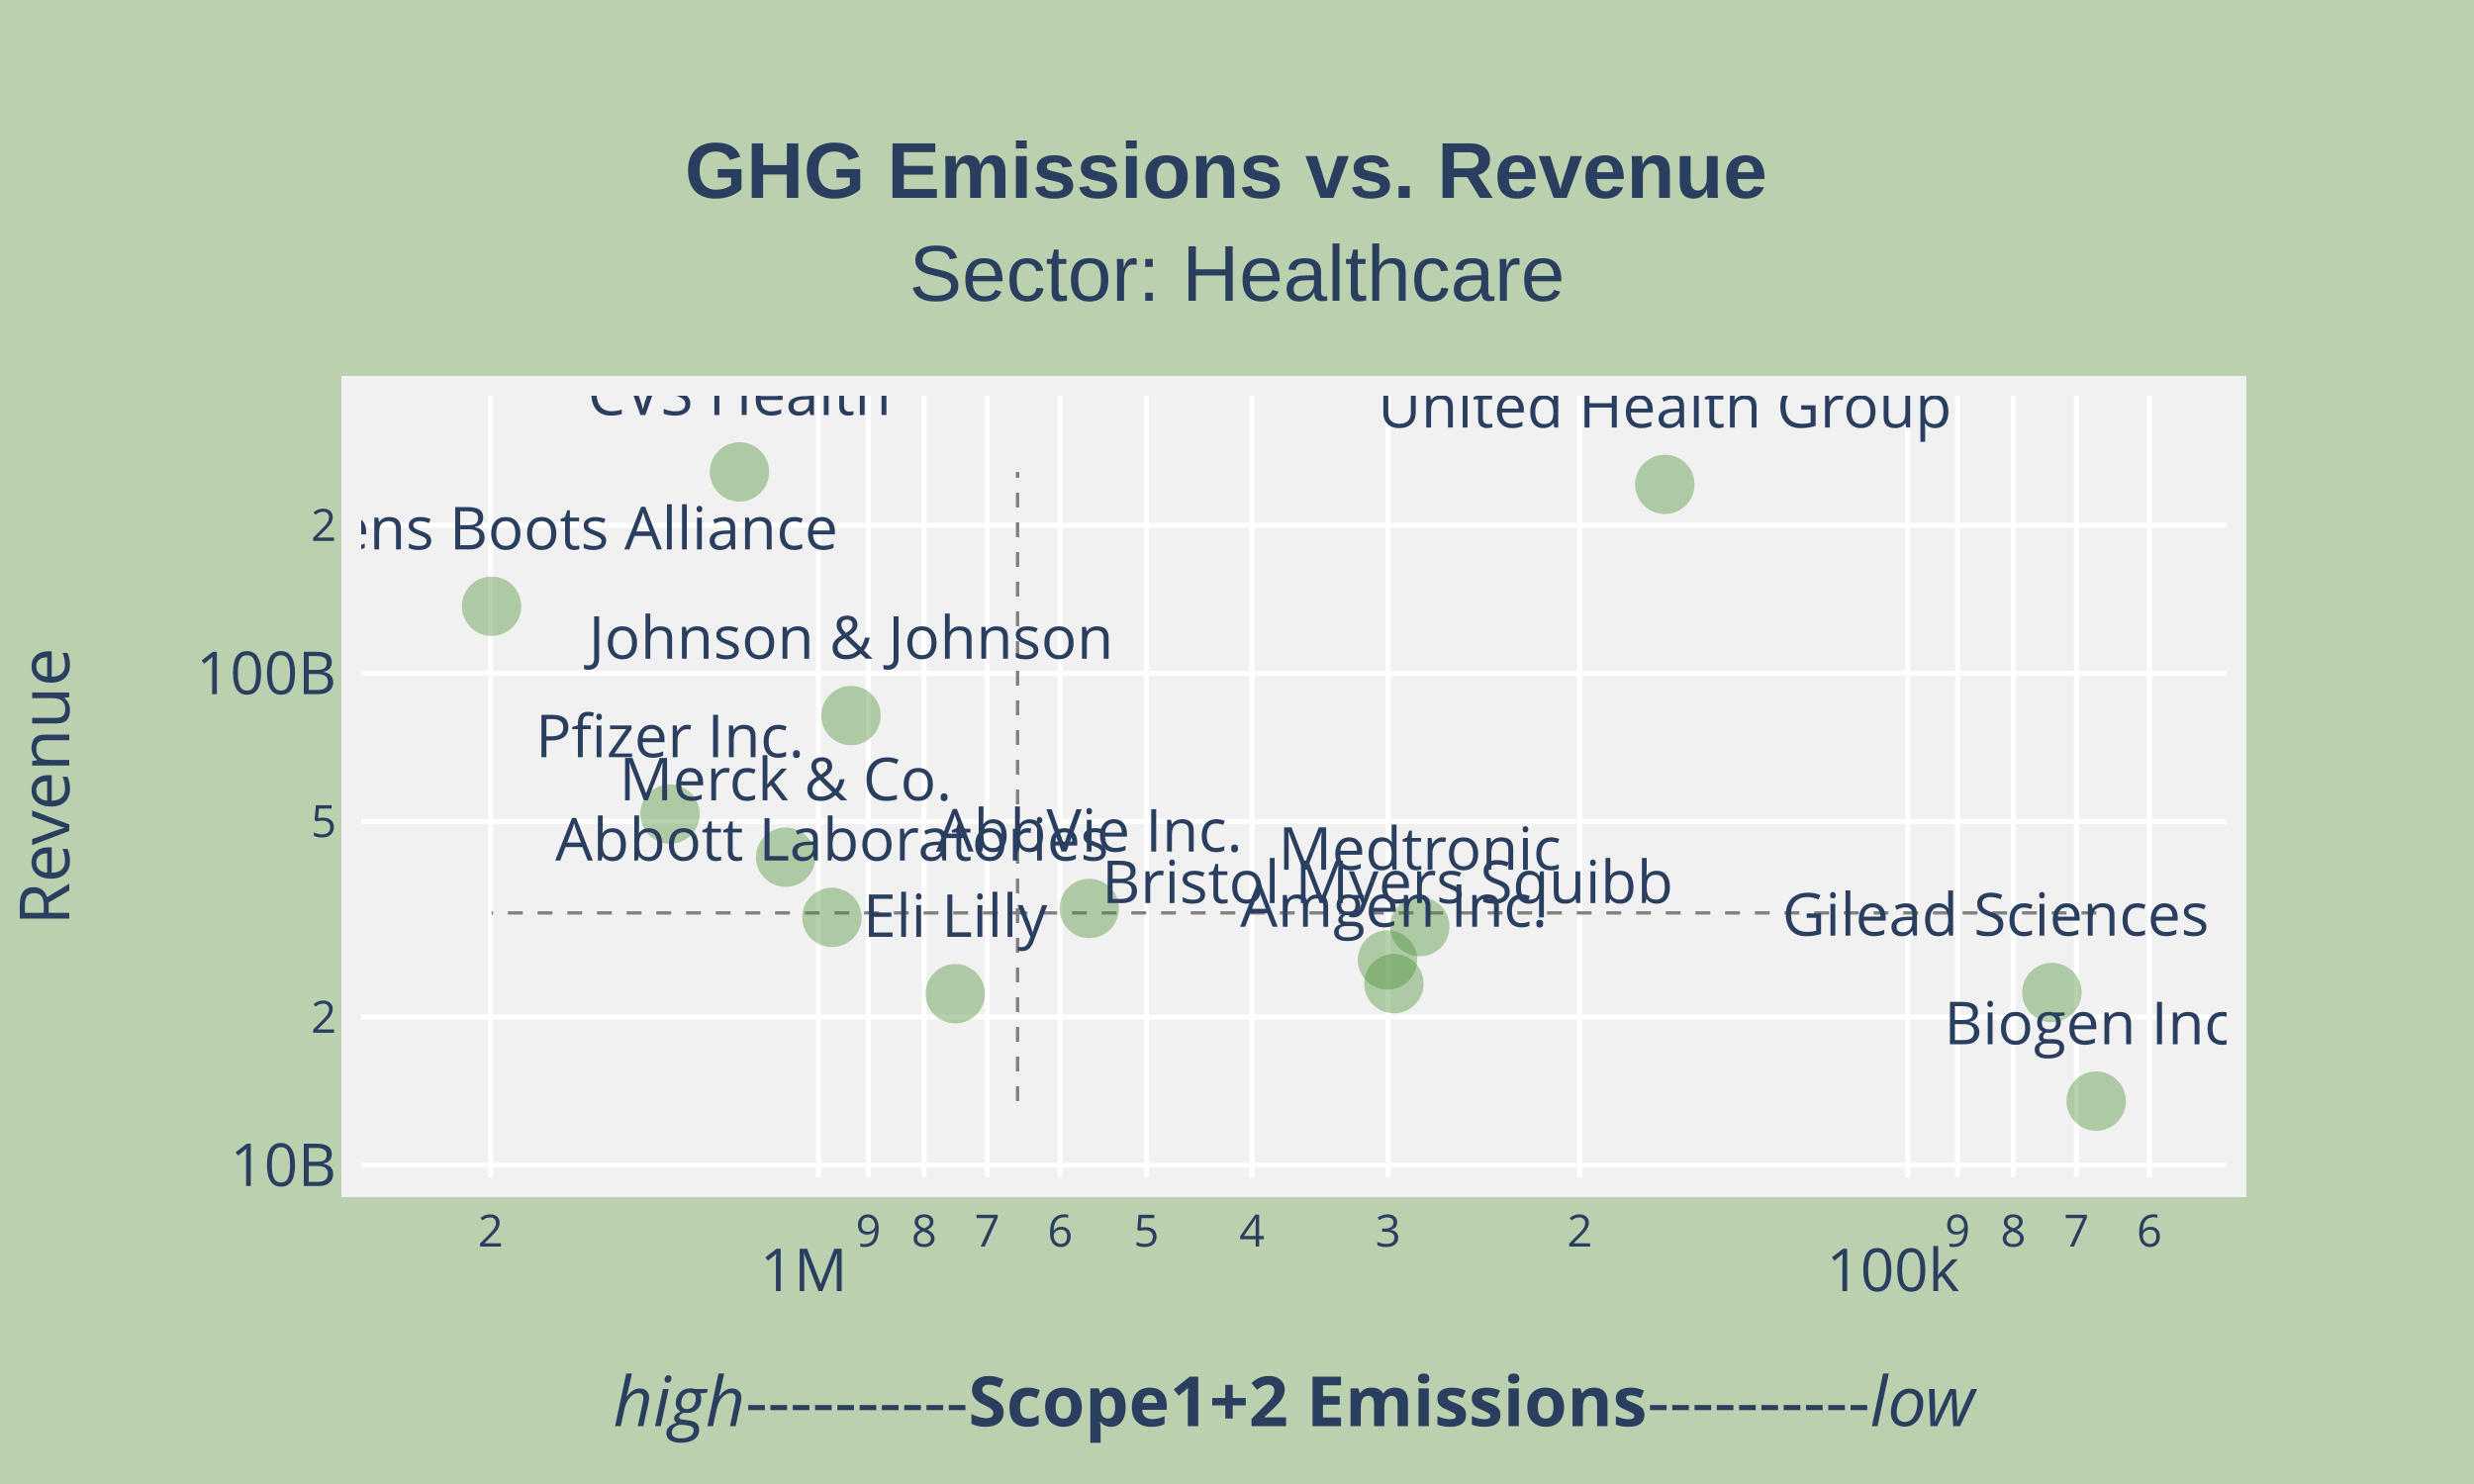
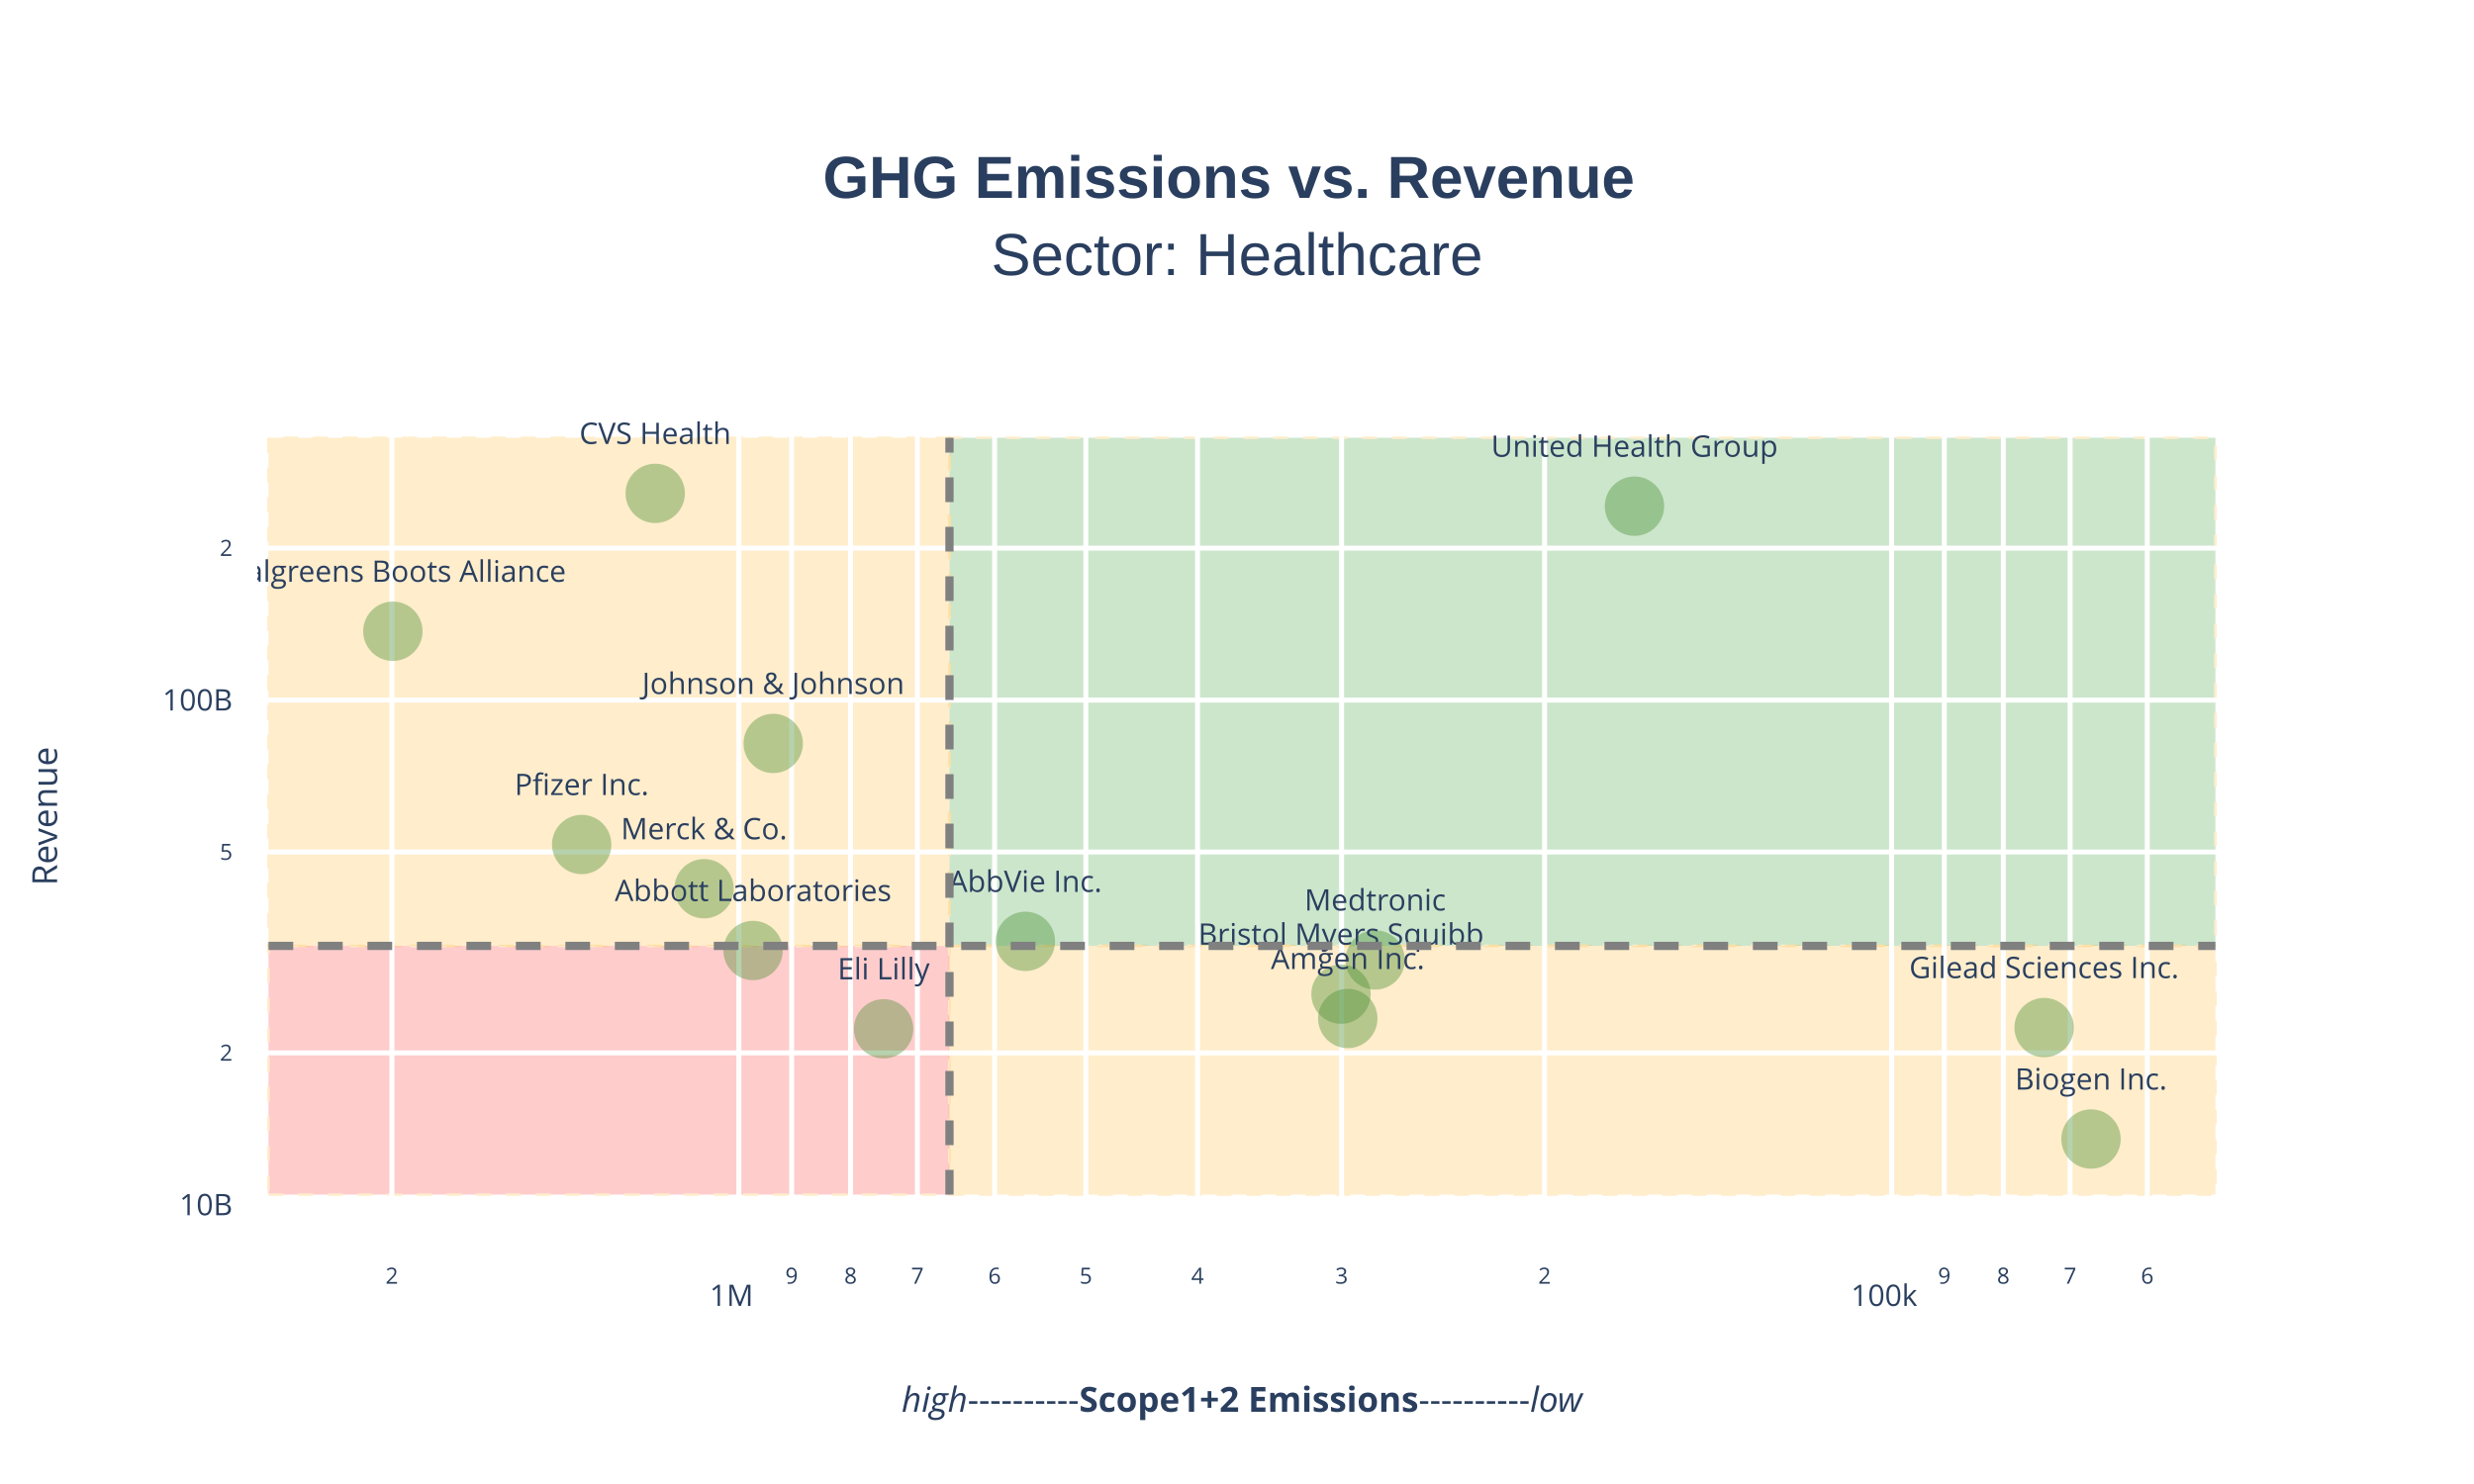
<svg xmlns="http://www.w3.org/2000/svg" class="main-svg" width="1500" height="900" style="" viewBox="0 0 500 300">
-   <rect x="0" y="0" width="500" height="300" style="fill: rgb(186, 208, 175); fill-opacity: 1;" />
-   <defs id="defs-07b531">
+   <rect x="0" y="0" width="500" height="300" style="fill: rgb(255, 255, 255); fill-opacity: 1;" />
+   <defs id="defs-dcdf69">
    <g class="clips">
-       <clipPath id="clip07b531xyplot" class="plotclip">
-         <rect width="377" height="158" />
-       </clipPath>
-       <clipPath class="axesclip" id="clip07b531x">
-         <rect x="73" y="0" width="377" height="300" />
-       </clipPath>
-       <clipPath class="axesclip" id="clip07b531y">
-         <rect x="0" y="80" width="500" height="158" />
-       </clipPath>
-       <clipPath class="axesclip" id="clip07b531xy">
-         <rect x="73" y="80" width="377" height="158" />
+       <clipPath id="clipdcdf69xyplot" class="plotclip">
+         <rect width="398" height="170" />
+       </clipPath>
+       <clipPath class="axesclip" id="clipdcdf69x">
+         <rect x="52" y="0" width="398" height="300" />
+       </clipPath>
+       <clipPath class="axesclip" id="clipdcdf69y">
+         <rect x="0" y="80" width="500" height="170" />
+       </clipPath>
+       <clipPath class="axesclip" id="clipdcdf69xy">
+         <rect x="52" y="80" width="398" height="170" />
      </clipPath>
    </g>
    <g class="gradients" />
    <g class="patterns" />
  </defs>
-   <g class="bglayer">
-     <rect class="bg" x="69" y="76" width="385" height="166" style="fill: rgb(241, 241, 241); fill-opacity: 1; stroke-width: 0;" />
-   </g>
+   <g class="bglayer" />
  <g class="layer-below">
    <g class="imagelayer" />
    <g class="shapelayer" />
  </g>
  <g class="cartesianlayer">
    <g class="subplot xy">
      <g class="layer-subplot">
-         <g class="shapelayer" />
+         <g class="shapelayer">
+           <path data-index="0" fill-rule="evenodd" d="M191.89,191.22H447.74V88.5H191.89Z" clip-path="url(#clipdcdf69xy)" style="opacity: 0.2; stroke: rgb(255, 165, 0); stroke-opacity: 1; fill: rgb(0, 128, 0); fill-opacity: 1; stroke-dasharray: 3px, 3px; stroke-width: 0.5px;" />
+           <path data-index="1" fill-rule="evenodd" d="M54.26,241.5H191.89V191.22H54.26Z" clip-path="url(#clipdcdf69xy)" style="opacity: 0.2; stroke: rgb(255, 165, 0); stroke-opacity: 1; fill: rgb(255, 0, 0); fill-opacity: 1; stroke-dasharray: 3px, 3px; stroke-width: 0.5px;" />
+           <path data-index="2" fill-rule="evenodd" d="M54.26,191.22H191.89V88.5H54.26Z" clip-path="url(#clipdcdf69xy)" style="opacity: 0.2; stroke: rgb(255, 165, 0); stroke-opacity: 1; fill: rgb(255, 165, 0); fill-opacity: 1; stroke-dasharray: 3px, 3px; stroke-width: 0.5px;" />
+           <path data-index="3" fill-rule="evenodd" d="M191.89,241.5H447.74V191.22H191.89Z" clip-path="url(#clipdcdf69xy)" style="opacity: 0.2; stroke: rgb(255, 165, 0); stroke-opacity: 1; fill: rgb(255, 165, 0); fill-opacity: 1; stroke-dasharray: 3px, 3px; stroke-width: 0.5px;" />
+         </g>
        <g class="imagelayer" />
      </g>
      <g class="gridlayer">
        <g class="x">
-           <path class="xgrid crisp" transform="translate(99.16,0)" d="M0,80v158" style="stroke: rgb(255, 255, 255); stroke-opacity: 1; stroke-width: 1px;" />
-           <path class="xgrid crisp" transform="translate(165.43,0)" d="M0,80v158" style="stroke: rgb(255, 255, 255); stroke-opacity: 1; stroke-width: 1px;" />
-           <path class="xgrid crisp" transform="translate(175.5,0)" d="M0,80v158" style="stroke: rgb(255, 255, 255); stroke-opacity: 1; stroke-width: 1px;" />
-           <path class="xgrid crisp" transform="translate(186.76,0)" d="M0,80v158" style="stroke: rgb(255, 255, 255); stroke-opacity: 1; stroke-width: 1px;" />
-           <path class="xgrid crisp" transform="translate(199.52,0)" d="M0,80v158" style="stroke: rgb(255, 255, 255); stroke-opacity: 1; stroke-width: 1px;" />
-           <path class="xgrid crisp" transform="translate(214.26,0)" d="M0,80v158" style="stroke: rgb(255, 255, 255); stroke-opacity: 1; stroke-width: 1px;" />
-           <path class="xgrid crisp" transform="translate(231.69,0)" d="M0,80v158" style="stroke: rgb(255, 255, 255); stroke-opacity: 1; stroke-width: 1px;" />
-           <path class="xgrid crisp" transform="translate(253.03,0)" d="M0,80v158" style="stroke: rgb(255, 255, 255); stroke-opacity: 1; stroke-width: 1px;" />
-           <path class="xgrid crisp" transform="translate(280.53,0)" d="M0,80v158" style="stroke: rgb(255, 255, 255); stroke-opacity: 1; stroke-width: 1px;" />
-           <path class="xgrid crisp" transform="translate(319.29,0)" d="M0,80v158" style="stroke: rgb(255, 255, 255); stroke-opacity: 1; stroke-width: 1px;" />
-           <path class="xgrid crisp" transform="translate(385.56,0)" d="M0,80v158" style="stroke: rgb(255, 255, 255); stroke-opacity: 1; stroke-width: 1px;" />
-           <path class="xgrid crisp" transform="translate(395.63,0)" d="M0,80v158" style="stroke: rgb(255, 255, 255); stroke-opacity: 1; stroke-width: 1px;" />
-           <path class="xgrid crisp" transform="translate(406.89,0)" d="M0,80v158" style="stroke: rgb(255, 255, 255); stroke-opacity: 1; stroke-width: 1px;" />
-           <path class="xgrid crisp" transform="translate(419.66,0)" d="M0,80v158" style="stroke: rgb(255, 255, 255); stroke-opacity: 1; stroke-width: 1px;" />
-           <path class="xgrid crisp" transform="translate(434.39,0)" d="M0,80v158" style="stroke: rgb(255, 255, 255); stroke-opacity: 1; stroke-width: 1px;" />
+           <path class="xgrid crisp" transform="translate(79.2,0)" d="M0,80v170" style="stroke: rgb(255, 255, 255); stroke-opacity: 1; stroke-width: 1px;" />
+           <path class="xgrid crisp" transform="translate(149.33,0)" d="M0,80v170" style="stroke: rgb(255, 255, 255); stroke-opacity: 1; stroke-width: 1px;" />
+           <path class="xgrid crisp" transform="translate(159.99,0)" d="M0,80v170" style="stroke: rgb(255, 255, 255); stroke-opacity: 1; stroke-width: 1px;" />
+           <path class="xgrid crisp" transform="translate(171.9,0)" d="M0,80v170" style="stroke: rgb(255, 255, 255); stroke-opacity: 1; stroke-width: 1px;" />
+           <path class="xgrid crisp" transform="translate(185.41,0)" d="M0,80v170" style="stroke: rgb(255, 255, 255); stroke-opacity: 1; stroke-width: 1px;" />
+           <path class="xgrid crisp" transform="translate(201.01,0)" d="M0,80v170" style="stroke: rgb(255, 255, 255); stroke-opacity: 1; stroke-width: 1px;" />
+           <path class="xgrid crisp" transform="translate(219.45,0)" d="M0,80v170" style="stroke: rgb(255, 255, 255); stroke-opacity: 1; stroke-width: 1px;" />
+           <path class="xgrid crisp" transform="translate(242.03,0)" d="M0,80v170" style="stroke: rgb(255, 255, 255); stroke-opacity: 1; stroke-width: 1px;" />
+           <path class="xgrid crisp" transform="translate(271.14,0)" d="M0,80v170" style="stroke: rgb(255, 255, 255); stroke-opacity: 1; stroke-width: 1px;" />
+           <path class="xgrid crisp" transform="translate(312.16,0)" d="M0,80v170" style="stroke: rgb(255, 255, 255); stroke-opacity: 1; stroke-width: 1px;" />
+           <path class="xgrid crisp" transform="translate(382.29,0)" d="M0,80v170" style="stroke: rgb(255, 255, 255); stroke-opacity: 1; stroke-width: 1px;" />
+           <path class="xgrid crisp" transform="translate(392.95,0)" d="M0,80v170" style="stroke: rgb(255, 255, 255); stroke-opacity: 1; stroke-width: 1px;" />
+           <path class="xgrid crisp" transform="translate(404.87,0)" d="M0,80v170" style="stroke: rgb(255, 255, 255); stroke-opacity: 1; stroke-width: 1px;" />
+           <path class="xgrid crisp" transform="translate(418.37,0)" d="M0,80v170" style="stroke: rgb(255, 255, 255); stroke-opacity: 1; stroke-width: 1px;" />
+           <path class="xgrid crisp" transform="translate(433.97,0)" d="M0,80v170" style="stroke: rgb(255, 255, 255); stroke-opacity: 1; stroke-width: 1px;" />
        </g>
        <g class="y">
-           <path class="ygrid crisp" transform="translate(0,235.56)" d="M73,0h377" style="stroke: rgb(255, 255, 255); stroke-opacity: 1; stroke-width: 1px;" />
-           <path class="ygrid crisp" transform="translate(0,205.63)" d="M73,0h377" style="stroke: rgb(255, 255, 255); stroke-opacity: 1; stroke-width: 1px;" />
-           <path class="ygrid crisp" transform="translate(0,166.06)" d="M73,0h377" style="stroke: rgb(255, 255, 255); stroke-opacity: 1; stroke-width: 1px;" />
-           <path class="ygrid crisp" transform="translate(0,136.12)" d="M73,0h377" style="stroke: rgb(255, 255, 255); stroke-opacity: 1; stroke-width: 1px;" />
-           <path class="ygrid crisp" transform="translate(0,106.19)" d="M73,0h377" style="stroke: rgb(255, 255, 255); stroke-opacity: 1; stroke-width: 1px;" />
+           <path class="ygrid crisp" transform="translate(0,243.56)" d="M52,0h398" style="stroke: rgb(255, 255, 255); stroke-opacity: 1; stroke-width: 1px;" />
+           <path class="ygrid crisp" transform="translate(0,212.85)" d="M52,0h398" style="stroke: rgb(255, 255, 255); stroke-opacity: 1; stroke-width: 1px;" />
+           <path class="ygrid crisp" transform="translate(0,172.24)" d="M52,0h398" style="stroke: rgb(255, 255, 255); stroke-opacity: 1; stroke-width: 1px;" />
+           <path class="ygrid crisp" transform="translate(0,141.53)" d="M52,0h398" style="stroke: rgb(255, 255, 255); stroke-opacity: 1; stroke-width: 1px;" />
+           <path class="ygrid crisp" transform="translate(0,110.81)" d="M52,0h398" style="stroke: rgb(255, 255, 255); stroke-opacity: 1; stroke-width: 1px;" />
        </g>
      </g>
      <g class="zerolinelayer" />
      <path class="xlines-below" />
      <path class="ylines-below" />
      <g class="overlines-below" />
      <g class="xaxislayer-below" />
      <g class="yaxislayer-below" />
      <g class="overaxes-below" />
-       <g class="plot" transform="translate(73,80)" clip-path="url(#clip07b531xyplot)">
+       <g class="plot" transform="translate(52,80)" clip-path="url(#clipdcdf69xyplot)">
        <g class="scatterlayer mlayer">
-           <g class="trace scatter trace3e6351" style="stroke-miterlimit: 2; opacity: 1;">
-             <g class="fills" />
-             <g class="errorbars" />
-             <g class="lines">
-               <path class="js-line" d="M132.65,142.6L132.65,15.4" style="vector-effect: non-scaling-stroke; fill: none; stroke: rgb(128, 128, 128); stroke-opacity: 1; stroke-width: 2px; opacity: 1; stroke-dasharray: 9px, 9px;" />
-             </g>
-             <g class="points" />
-             <g class="text" />
-           </g>
-           <g class="trace scatter trace6b92c1" style="stroke-miterlimit: 2; opacity: 1;">
-             <g class="fills" />
-             <g class="errorbars" />
-             <g class="lines">
-               <path class="js-line" d="M350.65,104.55L26.35,104.55" style="vector-effect: non-scaling-stroke; fill: none; stroke: rgb(128, 128, 128); stroke-opacity: 1; stroke-width: 2px; opacity: 1; stroke-dasharray: 9px, 9px;" />
-             </g>
-             <g class="points" />
-             <g class="text" />
-           </g>
-           <g class="trace scatter trace4b5401" style="stroke-miterlimit: 2; opacity: 1;">
+           <g class="trace scatter traceb5b1d9" style="stroke-miterlimit: 2; opacity: 1;">
            <g class="fills" />
            <g class="errorbars" />
            <g class="lines" />
            <g class="points">
-               <path class="point" transform="translate(95.14,105.46)" d="M6,0A6,6 0 1,1 0,-6A6,6 0 0,1 6,0Z" style="opacity: 0.4; stroke-width: 0px; fill: rgb(72, 143, 49); fill-opacity: 1;" />
-               <path class="point" transform="translate(147.14,103.65)" d="M6,0A6,6 0 1,1 0,-6A6,6 0 0,1 6,0Z" style="opacity: 0.4; stroke-width: 0px; fill: rgb(72, 143, 49); fill-opacity: 1;" />
-               <path class="point" transform="translate(208.71,118.85)" d="M6,0A6,6 0 1,1 0,-6A6,6 0 0,1 6,0Z" style="opacity: 0.4; stroke-width: 0px; fill: rgb(72, 143, 49); fill-opacity: 1;" />
-               <path class="point" transform="translate(350.65,142.6)" d="M6,0A6,6 0 1,1 0,-6A6,6 0 0,1 6,0Z" style="opacity: 0.4; stroke-width: 0px; fill: rgb(72, 143, 49); fill-opacity: 1;" />
-               <path class="point" transform="translate(207.42,114.06)" d="M6,0A6,6 0 1,1 0,-6A6,6 0 0,1 6,0Z" style="opacity: 0.4; stroke-width: 0px; fill: rgb(72, 143, 49); fill-opacity: 1;" />
-               <path class="point" transform="translate(76.45,15.4)" d="M6,0A6,6 0 1,1 0,-6A6,6 0 0,1 6,0Z" style="opacity: 0.4; stroke-width: 0px; fill: rgb(72, 143, 49); fill-opacity: 1;" />
-               <path class="point" transform="translate(120.06,120.89)" d="M6,0A6,6 0 1,1 0,-6A6,6 0 0,1 6,0Z" style="opacity: 0.4; stroke-width: 0px; fill: rgb(72, 143, 49); fill-opacity: 1;" />
-               <path class="point" transform="translate(341.69,120.64)" d="M6,0A6,6 0 1,1 0,-6A6,6 0 0,1 6,0Z" style="opacity: 0.4; stroke-width: 0px; fill: rgb(72, 143, 49); fill-opacity: 1;" />
-               <path class="point" transform="translate(98.99,64.66)" d="M6,0A6,6 0 1,1 0,-6A6,6 0 0,1 6,0Z" style="opacity: 0.4; stroke-width: 0px; fill: rgb(72, 143, 49); fill-opacity: 1;" />
-               <path class="point" transform="translate(213.94,107.32)" d="M6,0A6,6 0 1,1 0,-6A6,6 0 0,1 6,0Z" style="opacity: 0.4; stroke-width: 0px; fill: rgb(72, 143, 49); fill-opacity: 1;" />
-               <path class="point" transform="translate(85.78,93.29)" d="M6,0A6,6 0 1,1 0,-6A6,6 0 0,1 6,0Z" style="opacity: 0.4; stroke-width: 0px; fill: rgb(72, 143, 49); fill-opacity: 1;" />
-               <path class="point" transform="translate(62.41,84.57)" d="M6,0A6,6 0 1,1 0,-6A6,6 0 0,1 6,0Z" style="opacity: 0.4; stroke-width: 0px; fill: rgb(72, 143, 49); fill-opacity: 1;" />
-               <path class="point" transform="translate(263.46,17.92)" d="M6,0A6,6 0 1,1 0,-6A6,6 0 0,1 6,0Z" style="opacity: 0.4; stroke-width: 0px; fill: rgb(72, 143, 49); fill-opacity: 1;" />
-               <path class="point" transform="translate(26.35,42.56)" d="M6,0A6,6 0 1,1 0,-6A6,6 0 0,1 6,0Z" style="opacity: 0.4; stroke-width: 0px; fill: rgb(72, 143, 49); fill-opacity: 1;" />
+               <path class="point" transform="translate(100.2,112.15)" d="M6,0A6,6 0 1,1 0,-6A6,6 0 0,1 6,0Z" style="opacity: 0.4; stroke-width: 0px; fill: rgb(72, 143, 49); fill-opacity: 1;" />
+               <path class="point" transform="translate(155.23,110.3)" d="M6,0A6,6 0 1,1 0,-6A6,6 0 0,1 6,0Z" style="opacity: 0.4; stroke-width: 0px; fill: rgb(72, 143, 49); fill-opacity: 1;" />
+               <path class="point" transform="translate(220.39,125.89)" d="M6,0A6,6 0 1,1 0,-6A6,6 0 0,1 6,0Z" style="opacity: 0.4; stroke-width: 0px; fill: rgb(72, 143, 49); fill-opacity: 1;" />
+               <path class="point" transform="translate(370.6,150.26)" d="M6,0A6,6 0 1,1 0,-6A6,6 0 0,1 6,0Z" style="opacity: 0.4; stroke-width: 0px; fill: rgb(72, 143, 49); fill-opacity: 1;" />
+               <path class="point" transform="translate(219.02,120.97)" d="M6,0A6,6 0 1,1 0,-6A6,6 0 0,1 6,0Z" style="opacity: 0.4; stroke-width: 0px; fill: rgb(72, 143, 49); fill-opacity: 1;" />
+               <path class="point" transform="translate(80.42,19.74)" d="M6,0A6,6 0 1,1 0,-6A6,6 0 0,1 6,0Z" style="opacity: 0.4; stroke-width: 0px; fill: rgb(72, 143, 49); fill-opacity: 1;" />
+               <path class="point" transform="translate(126.58,127.98)" d="M6,0A6,6 0 1,1 0,-6A6,6 0 0,1 6,0Z" style="opacity: 0.4; stroke-width: 0px; fill: rgb(72, 143, 49); fill-opacity: 1;" />
+               <path class="point" transform="translate(361.12,127.73)" d="M6,0A6,6 0 1,1 0,-6A6,6 0 0,1 6,0Z" style="opacity: 0.4; stroke-width: 0px; fill: rgb(72, 143, 49); fill-opacity: 1;" />
+               <path class="point" transform="translate(104.27,70.29)" d="M6,0A6,6 0 1,1 0,-6A6,6 0 0,1 6,0Z" style="opacity: 0.4; stroke-width: 0px; fill: rgb(72, 143, 49); fill-opacity: 1;" />
+               <path class="point" transform="translate(225.92,114.06)" d="M6,0A6,6 0 1,1 0,-6A6,6 0 0,1 6,0Z" style="opacity: 0.4; stroke-width: 0px; fill: rgb(72, 143, 49); fill-opacity: 1;" />
+               <path class="point" transform="translate(90.29,99.66)" d="M6,0A6,6 0 1,1 0,-6A6,6 0 0,1 6,0Z" style="opacity: 0.4; stroke-width: 0px; fill: rgb(72, 143, 49); fill-opacity: 1;" />
+               <path class="point" transform="translate(65.56,90.72)" d="M6,0A6,6 0 1,1 0,-6A6,6 0 0,1 6,0Z" style="opacity: 0.4; stroke-width: 0px; fill: rgb(72, 143, 49); fill-opacity: 1;" />
+               <path class="point" transform="translate(278.33,22.33)" d="M6,0A6,6 0 1,1 0,-6A6,6 0 0,1 6,0Z" style="opacity: 0.4; stroke-width: 0px; fill: rgb(72, 143, 49); fill-opacity: 1;" />
+               <path class="point" transform="translate(27.4,47.61)" d="M6,0A6,6 0 1,1 0,-6A6,6 0 0,1 6,0Z" style="opacity: 0.4; stroke-width: 0px; fill: rgb(72, 143, 49); fill-opacity: 1;" />
            </g>
            <g class="text">
-               <g class="textpoint" transform="translate(0,-11.5)">
-                 <text x="95.14" y="105.46" text-anchor="middle" style="font-family: 'Open Sans', verdana, arial, sans-serif; font-size: 12px; fill: rgb(42, 63, 95); fill-opacity: 1; white-space: pre;">Abbott Laboratories</text>
-               </g>
-               <g class="textpoint" transform="translate(0,-11.5)">
-                 <text x="147.14" y="103.65" text-anchor="middle" style="font-family: 'Open Sans', verdana, arial, sans-serif; font-size: 12px; fill: rgb(42, 63, 95); fill-opacity: 1; white-space: pre;">AbbVie Inc.</text>
-               </g>
-               <g class="textpoint" transform="translate(0,-11.5)">
-                 <text x="208.71" y="118.85" text-anchor="middle" style="font-family: 'Open Sans', verdana, arial, sans-serif; font-size: 12px; fill: rgb(42, 63, 95); fill-opacity: 1; white-space: pre;">Amgen Inc.</text>
-               </g>
-               <g class="textpoint" transform="translate(0,-11.5)">
-                 <text x="350.65" y="142.6" text-anchor="middle" style="font-family: 'Open Sans', verdana, arial, sans-serif; font-size: 12px; fill: rgb(42, 63, 95); fill-opacity: 1; white-space: pre;">Biogen Inc.</text>
-               </g>
-               <g class="textpoint" transform="translate(0,-11.5)">
-                 <text x="207.42" y="114.06" text-anchor="middle" style="font-family: 'Open Sans', verdana, arial, sans-serif; font-size: 12px; fill: rgb(42, 63, 95); fill-opacity: 1; white-space: pre;">Bristol Myers Squibb</text>
-               </g>
-               <g class="textpoint" transform="translate(0,-11.5)">
-                 <text x="76.45" y="15.4" text-anchor="middle" style="font-family: 'Open Sans', verdana, arial, sans-serif; font-size: 12px; fill: rgb(42, 63, 95); fill-opacity: 1; white-space: pre;">CVS Health</text>
-               </g>
-               <g class="textpoint" transform="translate(0,-11.5)">
-                 <text x="120.06" y="120.89" text-anchor="middle" style="font-family: 'Open Sans', verdana, arial, sans-serif; font-size: 12px; fill: rgb(42, 63, 95); fill-opacity: 1; white-space: pre;">Eli Lilly</text>
-               </g>
-               <g class="textpoint" transform="translate(0,-11.5)">
-                 <text x="341.69" y="120.64" text-anchor="middle" style="font-family: 'Open Sans', verdana, arial, sans-serif; font-size: 12px; fill: rgb(42, 63, 95); fill-opacity: 1; white-space: pre;">Gilead Sciences Inc.</text>
-               </g>
-               <g class="textpoint" transform="translate(0,-11.5)">
-                 <text x="98.99" y="64.66" text-anchor="middle" style="font-family: 'Open Sans', verdana, arial, sans-serif; font-size: 12px; fill: rgb(42, 63, 95); fill-opacity: 1; white-space: pre;">Johnson &amp; Johnson</text>
-               </g>
-               <g class="textpoint" transform="translate(0,-11.5)">
-                 <text x="213.94" y="107.32" text-anchor="middle" style="font-family: 'Open Sans', verdana, arial, sans-serif; font-size: 12px; fill: rgb(42, 63, 95); fill-opacity: 1; white-space: pre;">Medtronic</text>
-               </g>
-               <g class="textpoint" transform="translate(0,-11.5)">
-                 <text x="85.78" y="93.29" text-anchor="middle" style="font-family: 'Open Sans', verdana, arial, sans-serif; font-size: 12px; fill: rgb(42, 63, 95); fill-opacity: 1; white-space: pre;">Merck &amp; Co.</text>
-               </g>
-               <g class="textpoint" transform="translate(0,-11.5)">
-                 <text x="62.41" y="84.57" text-anchor="middle" style="font-family: 'Open Sans', verdana, arial, sans-serif; font-size: 12px; fill: rgb(42, 63, 95); fill-opacity: 1; white-space: pre;">Pfizer Inc.</text>
-               </g>
-               <g class="textpoint" transform="translate(0,-11.5)">
-                 <text x="263.46" y="17.92" text-anchor="middle" style="font-family: 'Open Sans', verdana, arial, sans-serif; font-size: 12px; fill: rgb(42, 63, 95); fill-opacity: 1; white-space: pre;">United Health Group</text>
-               </g>
-               <g class="textpoint" transform="translate(0,-11.5)">
-                 <text x="26.35" y="42.56" text-anchor="middle" style="font-family: 'Open Sans', verdana, arial, sans-serif; font-size: 12px; fill: rgb(42, 63, 95); fill-opacity: 1; white-space: pre;">Walgreens Boots Alliance</text>
-               </g>
-             </g>
+               <g class="textpoint" transform="translate(0,-10)">
+                 <text x="100.2" y="112.15" text-anchor="middle" style="font-family: 'Open Sans', verdana, arial, sans-serif; font-size: 6px; fill: rgb(42, 63, 95); fill-opacity: 1; white-space: pre;">Abbott Laboratories</text>
+               </g>
+               <g class="textpoint" transform="translate(0,-10)">
+                 <text x="155.23" y="110.3" text-anchor="middle" style="font-family: 'Open Sans', verdana, arial, sans-serif; font-size: 6px; fill: rgb(42, 63, 95); fill-opacity: 1; white-space: pre;">AbbVie Inc.</text>
+               </g>
+               <g class="textpoint" transform="translate(0,-10)">
+                 <text x="220.39" y="125.89" text-anchor="middle" style="font-family: 'Open Sans', verdana, arial, sans-serif; font-size: 6px; fill: rgb(42, 63, 95); fill-opacity: 1; white-space: pre;">Amgen Inc.</text>
+               </g>
+               <g class="textpoint" transform="translate(0,-10)">
+                 <text x="370.6" y="150.26" text-anchor="middle" style="font-family: 'Open Sans', verdana, arial, sans-serif; font-size: 6px; fill: rgb(42, 63, 95); fill-opacity: 1; white-space: pre;">Biogen Inc.</text>
+               </g>
+               <g class="textpoint" transform="translate(0,-10)">
+                 <text x="219.02" y="120.97" text-anchor="middle" style="font-family: 'Open Sans', verdana, arial, sans-serif; font-size: 6px; fill: rgb(42, 63, 95); fill-opacity: 1; white-space: pre;">Bristol Myers Squibb</text>
+               </g>
+               <g class="textpoint" transform="translate(0,-10)">
+                 <text x="80.42" y="19.74" text-anchor="middle" style="font-family: 'Open Sans', verdana, arial, sans-serif; font-size: 6px; fill: rgb(42, 63, 95); fill-opacity: 1; white-space: pre;">CVS Health</text>
+               </g>
+               <g class="textpoint" transform="translate(0,-10)">
+                 <text x="126.58" y="127.98" text-anchor="middle" style="font-family: 'Open Sans', verdana, arial, sans-serif; font-size: 6px; fill: rgb(42, 63, 95); fill-opacity: 1; white-space: pre;">Eli Lilly</text>
+               </g>
+               <g class="textpoint" transform="translate(0,-10)">
+                 <text x="361.12" y="127.73" text-anchor="middle" style="font-family: 'Open Sans', verdana, arial, sans-serif; font-size: 6px; fill: rgb(42, 63, 95); fill-opacity: 1; white-space: pre;">Gilead Sciences Inc.</text>
+               </g>
+               <g class="textpoint" transform="translate(0,-10)">
+                 <text x="104.27" y="70.29" text-anchor="middle" style="font-family: 'Open Sans', verdana, arial, sans-serif; font-size: 6px; fill: rgb(42, 63, 95); fill-opacity: 1; white-space: pre;">Johnson &amp; Johnson</text>
+               </g>
+               <g class="textpoint" transform="translate(0,-10)">
+                 <text x="225.92" y="114.06" text-anchor="middle" style="font-family: 'Open Sans', verdana, arial, sans-serif; font-size: 6px; fill: rgb(42, 63, 95); fill-opacity: 1; white-space: pre;">Medtronic</text>
+               </g>
+               <g class="textpoint" transform="translate(0,-10)">
+                 <text x="90.29" y="99.66" text-anchor="middle" style="font-family: 'Open Sans', verdana, arial, sans-serif; font-size: 6px; fill: rgb(42, 63, 95); fill-opacity: 1; white-space: pre;">Merck &amp; Co.</text>
+               </g>
+               <g class="textpoint" transform="translate(0,-10)">
+                 <text x="65.56" y="90.72" text-anchor="middle" style="font-family: 'Open Sans', verdana, arial, sans-serif; font-size: 6px; fill: rgb(42, 63, 95); fill-opacity: 1; white-space: pre;">Pfizer Inc.</text>
+               </g>
+               <g class="textpoint" transform="translate(0,-10)">
+                 <text x="278.33" y="22.33" text-anchor="middle" style="font-family: 'Open Sans', verdana, arial, sans-serif; font-size: 6px; fill: rgb(42, 63, 95); fill-opacity: 1; white-space: pre;">United Health Group</text>
+               </g>
+               <g class="textpoint" transform="translate(0,-10)">
+                 <text x="27.4" y="47.61" text-anchor="middle" style="font-family: 'Open Sans', verdana, arial, sans-serif; font-size: 6px; fill: rgb(42, 63, 95); fill-opacity: 1; white-space: pre;">Walgreens Boots Alliance</text>
+               </g>
+             </g>
+           </g>
+           <g class="trace scatter trace631468" style="stroke-miterlimit: 2; opacity: 1;">
+             <g class="fills" />
+             <g class="errorbars" />
+             <g class="lines">
+               <path class="js-line" d="M139.89,161.5L139.89,8.5" style="vector-effect: non-scaling-stroke; fill: none; stroke: rgb(128, 128, 128); stroke-opacity: 1; stroke-width: 5px; opacity: 1; stroke-dasharray: 15px, 15px;" />
+             </g>
+             <g class="points" />
+             <g class="text" />
+           </g>
+           <g class="trace scatter tracef3f241" style="stroke-miterlimit: 2; opacity: 1;">
+             <g class="fills" />
+             <g class="errorbars" />
+             <g class="lines">
+               <path class="js-line" d="M2.26,111.22L395.74,111.22" style="vector-effect: non-scaling-stroke; fill: none; stroke: rgb(128, 128, 128); stroke-opacity: 1; stroke-width: 5px; opacity: 1; stroke-dasharray: 15px, 15px;" />
+             </g>
+             <g class="points" />
+             <g class="text" />
          </g>
        </g>
      </g>
      <g class="overplot" />
      <path class="xlines-above crisp" d="M0,0" style="fill: none;" />
      <path class="ylines-above crisp" d="M0,0" style="fill: none;" />
      <g class="overlines-above" />
      <g class="xaxislayer-above">
        <g class="xtick">
-           <text text-anchor="middle" x="0" y="252" transform="translate(99.16,0)" style="font-family: 'Open Sans', verdana, arial, sans-serif; font-size: 9px; fill: rgb(42, 63, 95); fill-opacity: 1; white-space: pre; opacity: 1;">2</text>
-         </g>
-         <g class="xtick">
-           <text text-anchor="middle" x="-3" y="261" style="font-family: 'Open Sans', verdana, arial, sans-serif; font-size: 12px; fill: rgb(42, 63, 95); fill-opacity: 1; white-space: pre; opacity: 1;" transform="translate(165.43,0)">1M</text>
-         </g>
-         <g class="xtick">
-           <text text-anchor="middle" x="0" y="252" style="font-family: 'Open Sans', verdana, arial, sans-serif; font-size: 9px; fill: rgb(42, 63, 95); fill-opacity: 1; white-space: pre; opacity: 1;" transform="translate(175.5,0)">9</text>
-         </g>
-         <g class="xtick">
-           <text text-anchor="middle" x="0" y="252" style="font-family: 'Open Sans', verdana, arial, sans-serif; font-size: 9px; fill: rgb(42, 63, 95); fill-opacity: 1; white-space: pre; opacity: 1;" transform="translate(186.76,0)">8</text>
-         </g>
-         <g class="xtick">
-           <text text-anchor="middle" x="0" y="252" style="font-family: 'Open Sans', verdana, arial, sans-serif; font-size: 9px; fill: rgb(42, 63, 95); fill-opacity: 1; white-space: pre; opacity: 1;" transform="translate(199.52,0)">7</text>
-         </g>
-         <g class="xtick">
-           <text text-anchor="middle" x="0" y="252" style="font-family: 'Open Sans', verdana, arial, sans-serif; font-size: 9px; fill: rgb(42, 63, 95); fill-opacity: 1; white-space: pre; opacity: 1;" transform="translate(214.26,0)">6</text>
-         </g>
-         <g class="xtick">
-           <text text-anchor="middle" x="0" y="252" style="font-family: 'Open Sans', verdana, arial, sans-serif; font-size: 9px; fill: rgb(42, 63, 95); fill-opacity: 1; white-space: pre; opacity: 1;" transform="translate(231.69,0)">5</text>
-         </g>
-         <g class="xtick">
-           <text text-anchor="middle" x="0" y="252" style="font-family: 'Open Sans', verdana, arial, sans-serif; font-size: 9px; fill: rgb(42, 63, 95); fill-opacity: 1; white-space: pre; opacity: 1;" transform="translate(253.03,0)">4</text>
-         </g>
-         <g class="xtick">
-           <text text-anchor="middle" x="0" y="252" style="font-family: 'Open Sans', verdana, arial, sans-serif; font-size: 9px; fill: rgb(42, 63, 95); fill-opacity: 1; white-space: pre; opacity: 1;" transform="translate(280.53,0)">3</text>
-         </g>
-         <g class="xtick">
-           <text text-anchor="middle" x="0" y="252" style="font-family: 'Open Sans', verdana, arial, sans-serif; font-size: 9px; fill: rgb(42, 63, 95); fill-opacity: 1; white-space: pre; opacity: 1;" transform="translate(319.29,0)">2</text>
-         </g>
-         <g class="xtick">
-           <text text-anchor="middle" x="-3" y="261" style="font-family: 'Open Sans', verdana, arial, sans-serif; font-size: 12px; fill: rgb(42, 63, 95); fill-opacity: 1; white-space: pre; opacity: 1;" transform="translate(385.56,0)">100k</text>
-         </g>
-         <g class="xtick">
-           <text text-anchor="middle" x="0" y="252" style="font-family: 'Open Sans', verdana, arial, sans-serif; font-size: 9px; fill: rgb(42, 63, 95); fill-opacity: 1; white-space: pre; opacity: 1;" transform="translate(395.63,0)">9</text>
-         </g>
-         <g class="xtick">
-           <text text-anchor="middle" x="0" y="252" style="font-family: 'Open Sans', verdana, arial, sans-serif; font-size: 9px; fill: rgb(42, 63, 95); fill-opacity: 1; white-space: pre; opacity: 1;" transform="translate(406.89,0)">8</text>
-         </g>
-         <g class="xtick">
-           <text text-anchor="middle" x="0" y="252" style="font-family: 'Open Sans', verdana, arial, sans-serif; font-size: 9px; fill: rgb(42, 63, 95); fill-opacity: 1; white-space: pre; opacity: 1;" transform="translate(419.66,0)">7</text>
-         </g>
-         <g class="xtick">
-           <text text-anchor="middle" x="0" y="252" style="font-family: 'Open Sans', verdana, arial, sans-serif; font-size: 9px; fill: rgb(42, 63, 95); fill-opacity: 1; white-space: pre; opacity: 1;" transform="translate(434.39,0)">6</text>
+           <text text-anchor="middle" x="0" y="259.5" transform="translate(79.2,0)" style="font-family: 'Open Sans', verdana, arial, sans-serif; font-size: 4.5px; fill: rgb(42, 63, 95); fill-opacity: 1; white-space: pre; opacity: 1;">2</text>
+         </g>
+         <g class="xtick">
+           <text text-anchor="middle" x="-1.5" y="264" style="font-family: 'Open Sans', verdana, arial, sans-serif; font-size: 6px; fill: rgb(42, 63, 95); fill-opacity: 1; white-space: pre; opacity: 1;" transform="translate(149.33,0)">1M</text>
+         </g>
+         <g class="xtick">
+           <text text-anchor="middle" x="0" y="259.5" style="font-family: 'Open Sans', verdana, arial, sans-serif; font-size: 4.5px; fill: rgb(42, 63, 95); fill-opacity: 1; white-space: pre; opacity: 1;" transform="translate(159.99,0)">9</text>
+         </g>
+         <g class="xtick">
+           <text text-anchor="middle" x="0" y="259.5" style="font-family: 'Open Sans', verdana, arial, sans-serif; font-size: 4.5px; fill: rgb(42, 63, 95); fill-opacity: 1; white-space: pre; opacity: 1;" transform="translate(171.9,0)">8</text>
+         </g>
+         <g class="xtick">
+           <text text-anchor="middle" x="0" y="259.5" style="font-family: 'Open Sans', verdana, arial, sans-serif; font-size: 4.5px; fill: rgb(42, 63, 95); fill-opacity: 1; white-space: pre; opacity: 1;" transform="translate(185.41,0)">7</text>
+         </g>
+         <g class="xtick">
+           <text text-anchor="middle" x="0" y="259.5" style="font-family: 'Open Sans', verdana, arial, sans-serif; font-size: 4.5px; fill: rgb(42, 63, 95); fill-opacity: 1; white-space: pre; opacity: 1;" transform="translate(201.01,0)">6</text>
+         </g>
+         <g class="xtick">
+           <text text-anchor="middle" x="0" y="259.5" style="font-family: 'Open Sans', verdana, arial, sans-serif; font-size: 4.5px; fill: rgb(42, 63, 95); fill-opacity: 1; white-space: pre; opacity: 1;" transform="translate(219.45,0)">5</text>
+         </g>
+         <g class="xtick">
+           <text text-anchor="middle" x="0" y="259.5" style="font-family: 'Open Sans', verdana, arial, sans-serif; font-size: 4.5px; fill: rgb(42, 63, 95); fill-opacity: 1; white-space: pre; opacity: 1;" transform="translate(242.03,0)">4</text>
+         </g>
+         <g class="xtick">
+           <text text-anchor="middle" x="0" y="259.5" style="font-family: 'Open Sans', verdana, arial, sans-serif; font-size: 4.5px; fill: rgb(42, 63, 95); fill-opacity: 1; white-space: pre; opacity: 1;" transform="translate(271.14,0)">3</text>
+         </g>
+         <g class="xtick">
+           <text text-anchor="middle" x="0" y="259.5" style="font-family: 'Open Sans', verdana, arial, sans-serif; font-size: 4.5px; fill: rgb(42, 63, 95); fill-opacity: 1; white-space: pre; opacity: 1;" transform="translate(312.16,0)">2</text>
+         </g>
+         <g class="xtick">
+           <text text-anchor="middle" x="-1.5" y="264" style="font-family: 'Open Sans', verdana, arial, sans-serif; font-size: 6px; fill: rgb(42, 63, 95); fill-opacity: 1; white-space: pre; opacity: 1;" transform="translate(382.29,0)">100k</text>
+         </g>
+         <g class="xtick">
+           <text text-anchor="middle" x="0" y="259.5" style="font-family: 'Open Sans', verdana, arial, sans-serif; font-size: 4.5px; fill: rgb(42, 63, 95); fill-opacity: 1; white-space: pre; opacity: 1;" transform="translate(392.95,0)">9</text>
+         </g>
+         <g class="xtick">
+           <text text-anchor="middle" x="0" y="259.5" style="font-family: 'Open Sans', verdana, arial, sans-serif; font-size: 4.5px; fill: rgb(42, 63, 95); fill-opacity: 1; white-space: pre; opacity: 1;" transform="translate(404.87,0)">8</text>
+         </g>
+         <g class="xtick">
+           <text text-anchor="middle" x="0" y="259.5" style="font-family: 'Open Sans', verdana, arial, sans-serif; font-size: 4.5px; fill: rgb(42, 63, 95); fill-opacity: 1; white-space: pre; opacity: 1;" transform="translate(418.37,0)">7</text>
+         </g>
+         <g class="xtick">
+           <text text-anchor="middle" x="0" y="259.5" style="font-family: 'Open Sans', verdana, arial, sans-serif; font-size: 4.5px; fill: rgb(42, 63, 95); fill-opacity: 1; white-space: pre; opacity: 1;" transform="translate(433.97,0)">6</text>
        </g>
      </g>
      <g class="yaxislayer-above">
        <g class="ytick">
-           <text text-anchor="end" x="68" y="4.2" transform="translate(0,235.56)" style="font-family: 'Open Sans', verdana, arial, sans-serif; font-size: 12px; fill: rgb(42, 63, 95); fill-opacity: 1; white-space: pre; opacity: 1;">10B</text>
-         </g>
-         <g class="ytick">
-           <text text-anchor="end" x="68" y="3.15" style="font-family: 'Open Sans', verdana, arial, sans-serif; font-size: 9px; fill: rgb(42, 63, 95); fill-opacity: 1; white-space: pre; opacity: 1;" transform="translate(0,205.63)">2</text>
-         </g>
-         <g class="ytick">
-           <text text-anchor="end" x="68" y="3.15" style="font-family: 'Open Sans', verdana, arial, sans-serif; font-size: 9px; fill: rgb(42, 63, 95); fill-opacity: 1; white-space: pre; opacity: 1;" transform="translate(0,166.06)">5</text>
-         </g>
-         <g class="ytick">
-           <text text-anchor="end" x="68" y="4.2" style="font-family: 'Open Sans', verdana, arial, sans-serif; font-size: 12px; fill: rgb(42, 63, 95); fill-opacity: 1; white-space: pre; opacity: 1;" transform="translate(0,136.12)">100B</text>
-         </g>
-         <g class="ytick">
-           <text text-anchor="end" x="68" y="3.15" style="font-family: 'Open Sans', verdana, arial, sans-serif; font-size: 9px; fill: rgb(42, 63, 95); fill-opacity: 1; white-space: pre; opacity: 1;" transform="translate(0,106.19)">2</text>
+           <text text-anchor="end" x="47" y="2.1" transform="translate(0,243.56)" style="font-family: 'Open Sans', verdana, arial, sans-serif; font-size: 6px; fill: rgb(42, 63, 95); fill-opacity: 1; white-space: pre; opacity: 1;">10B</text>
+         </g>
+         <g class="ytick">
+           <text text-anchor="end" x="47" y="1.575" style="font-family: 'Open Sans', verdana, arial, sans-serif; font-size: 4.5px; fill: rgb(42, 63, 95); fill-opacity: 1; white-space: pre; opacity: 1;" transform="translate(0,212.85)">2</text>
+         </g>
+         <g class="ytick">
+           <text text-anchor="end" x="47" y="1.575" style="font-family: 'Open Sans', verdana, arial, sans-serif; font-size: 4.5px; fill: rgb(42, 63, 95); fill-opacity: 1; white-space: pre; opacity: 1;" transform="translate(0,172.24)">5</text>
+         </g>
+         <g class="ytick">
+           <text text-anchor="end" x="47" y="2.1" style="font-family: 'Open Sans', verdana, arial, sans-serif; font-size: 6px; fill: rgb(42, 63, 95); fill-opacity: 1; white-space: pre; opacity: 1;" transform="translate(0,141.53)">100B</text>
+         </g>
+         <g class="ytick">
+           <text text-anchor="end" x="47" y="1.575" style="font-family: 'Open Sans', verdana, arial, sans-serif; font-size: 4.5px; fill: rgb(42, 63, 95); fill-opacity: 1; white-space: pre; opacity: 1;" transform="translate(0,110.81)">2</text>
        </g>
      </g>
      <g class="overaxes-above" />
    </g>
  </g>
  <g class="polarlayer" />
  <g class="ternarylayer" />
  <g class="geolayer" />
  <g class="funnelarealayer" />
  <g class="pielayer" />
  <g class="iciclelayer" />
  <g class="treemaplayer" />
  <g class="sunburstlayer" />
  <g class="glimages" />
-   <defs id="topdefs-07b531">
+   <defs id="topdefs-dcdf69">
    <g class="clips" />
  </defs>
  <g class="layer-above">
    <g class="imagelayer" />
    <g class="shapelayer" />
  </g>
  <g class="infolayer">
    <g class="g-gtitle">
-       <text class="gtitle" x="250" y="40" text-anchor="middle" dy="0em" style="font-family: Arial; font-size: 16px; fill: rgb(42, 63, 95); opacity: 1; font-weight: normal; white-space: pre;">
+       <text class="gtitle" x="250" y="40" text-anchor="middle" dy="0em" style="font-family: Arial; font-size: 12px; fill: rgb(42, 63, 95); opacity: 1; font-weight: normal; white-space: pre;">
        <tspan class="line" dy="0em" x="250" y="40">
          <tspan style="font-weight:bold">GHG Emissions vs. Revenue</tspan>
        </tspan>
        <tspan class="line" dy="1.3em" x="250" y="40">Sector: Healthcare</tspan>
      </text>
    </g>
    <g class="g-xtitle">
-       <text class="xtitle" x="261.5" y="288.3" text-anchor="middle" style="font-family: 'Open Sans', verdana, arial, sans-serif; font-size: 14px; fill: rgb(42, 63, 95); opacity: 1; font-weight: normal; white-space: pre;">
+       <text class="xtitle" x="251" y="285.4" text-anchor="middle" style="font-family: 'Open Sans', verdana, arial, sans-serif; font-size: 7px; fill: rgb(42, 63, 95); opacity: 1; font-weight: normal; white-space: pre;">
        <tspan style="font-style:italic">high</tspan>----------<tspan style="font-weight:bold">Scope1+2 Emissions</tspan>----------<tspan style="font-style:italic">low</tspan>
      </text>
    </g>
-     <g class="g-ytitle" transform="translate(1.924805,0)">
-       <text class="ytitle" transform="rotate(-90,12.075,159)" x="12.075" y="159" text-anchor="middle" style="font-family: 'Open Sans', verdana, arial, sans-serif; font-size: 14px; fill: rgb(42, 63, 95); opacity: 1; font-weight: normal; white-space: pre;">Revenue</text>
+     <g class="g-ytitle">
+       <text class="ytitle" transform="rotate(-90,11.5375,165)" x="11.538" y="165" text-anchor="middle" style="font-family: 'Open Sans', verdana, arial, sans-serif; font-size: 7px; fill: rgb(42, 63, 95); opacity: 1; font-weight: normal; white-space: pre;">Revenue</text>
    </g>
  </g>
</svg>
